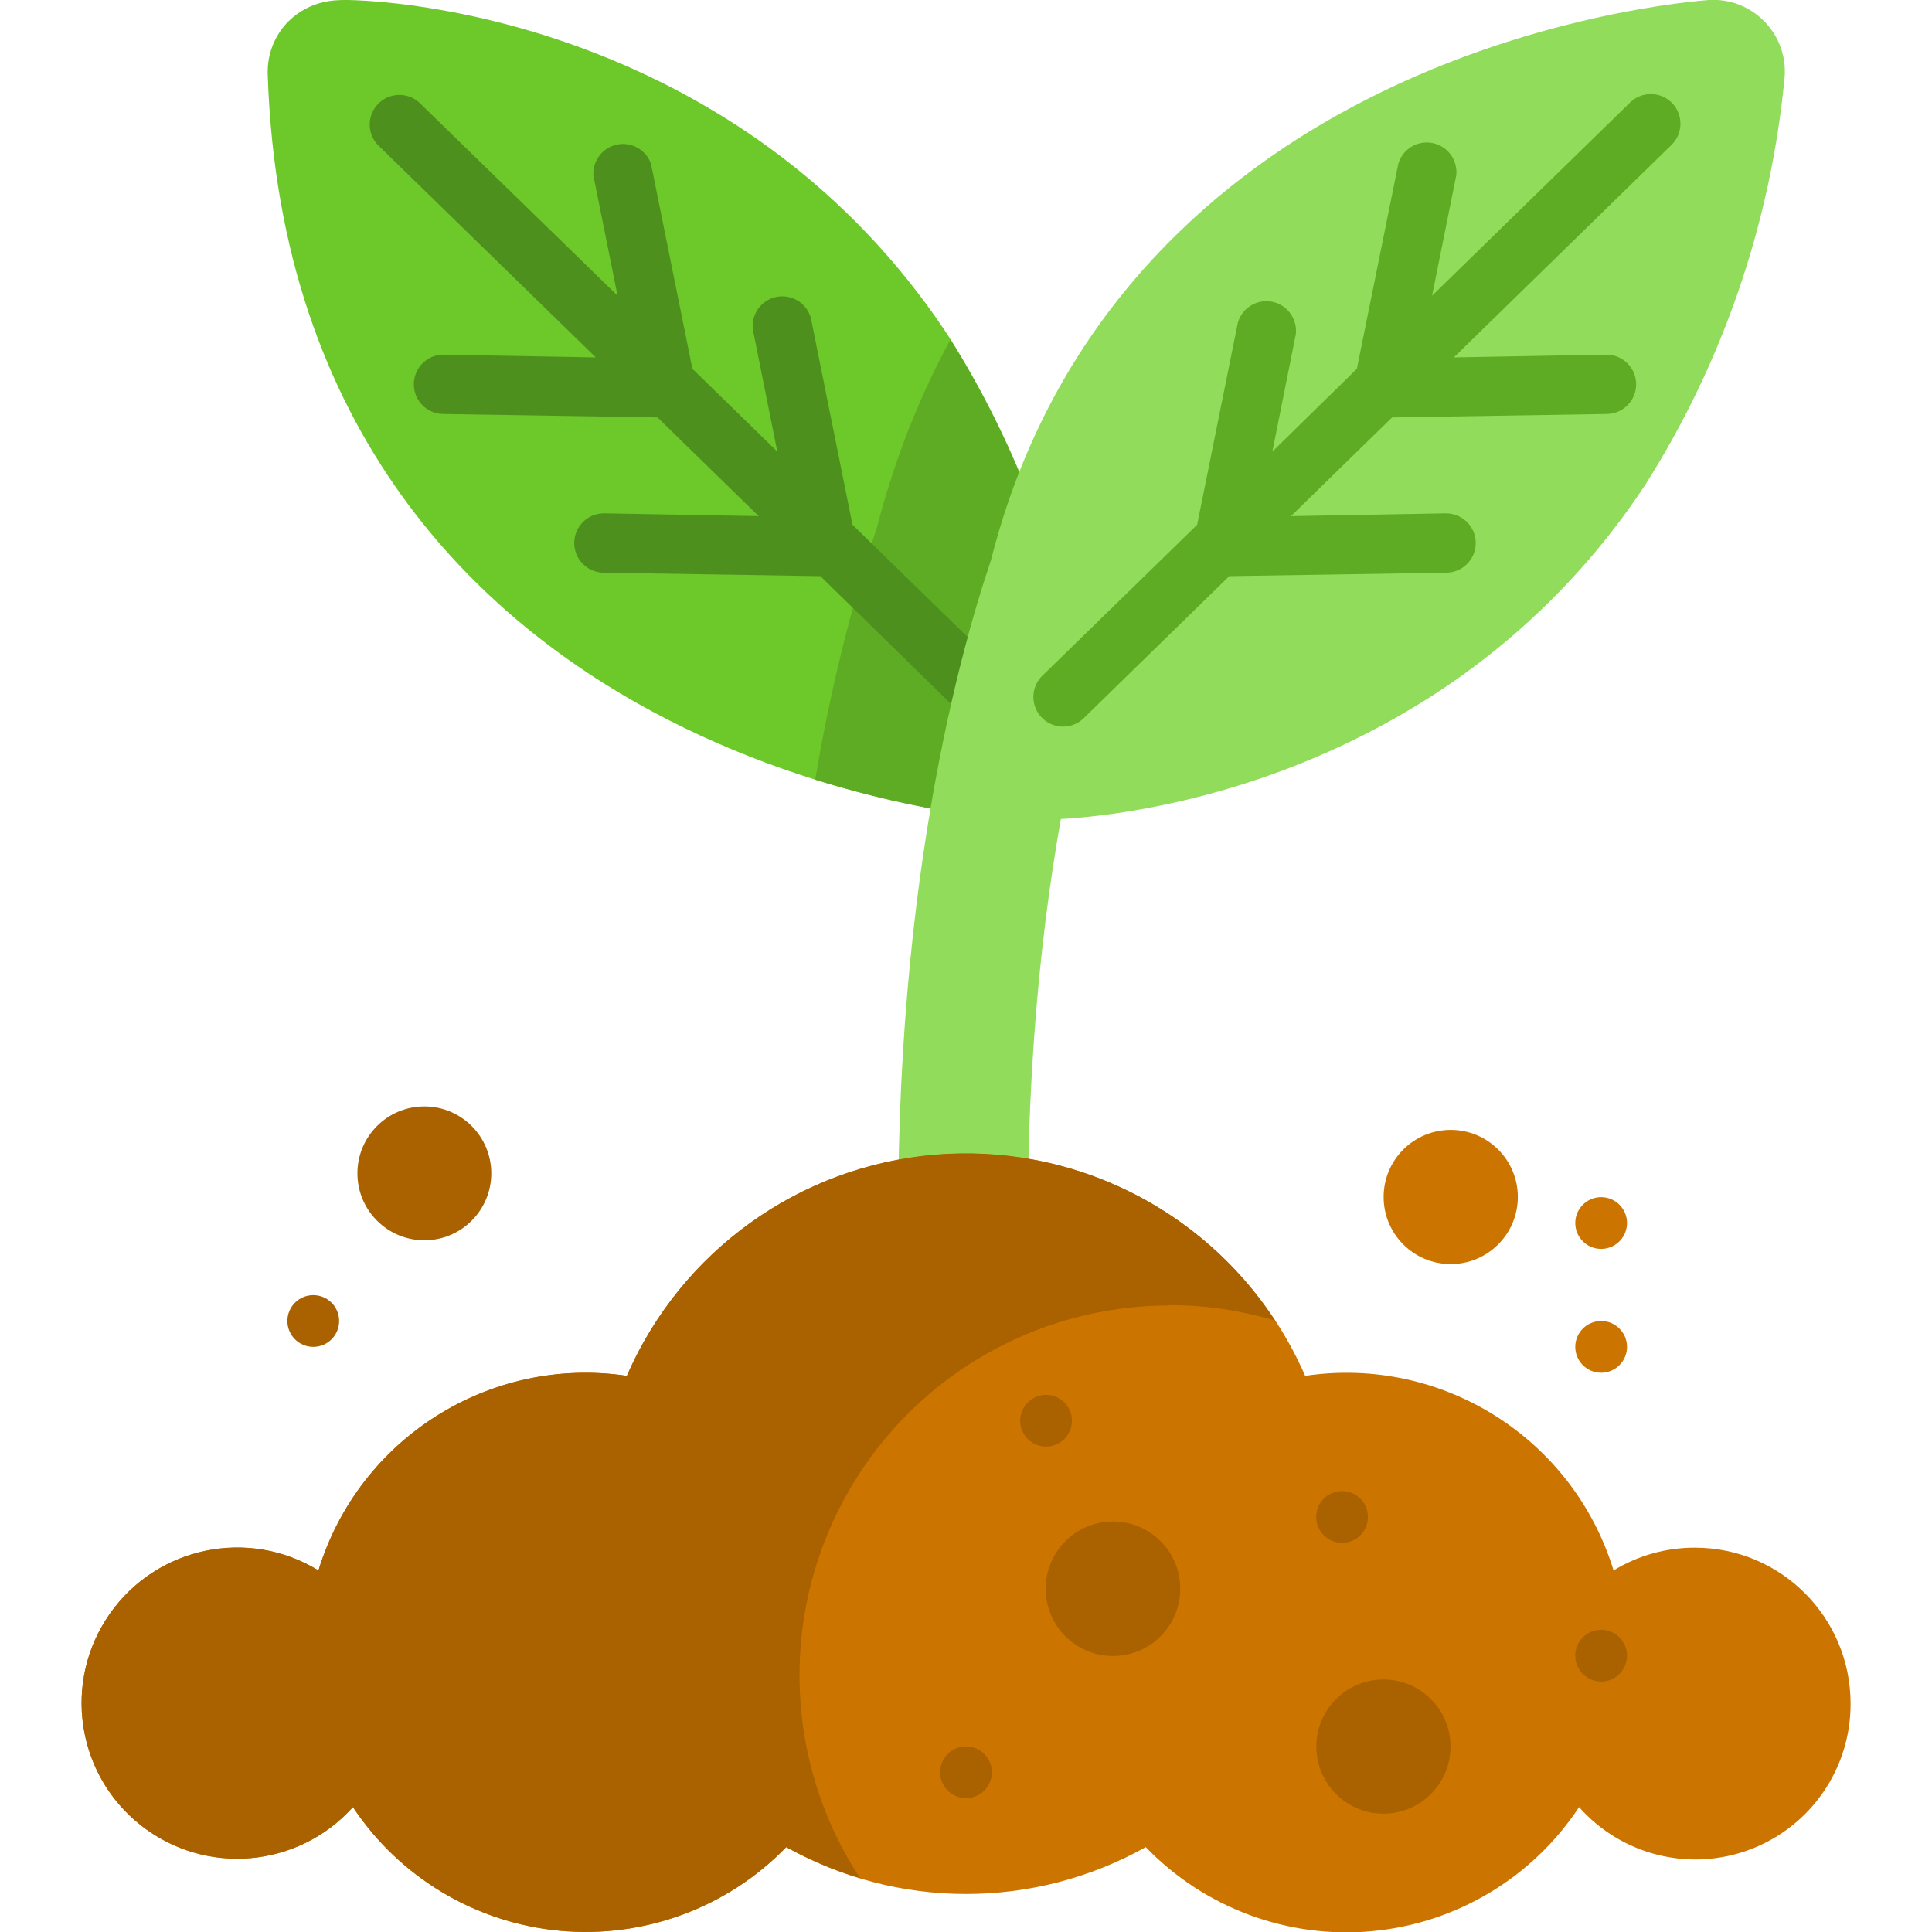
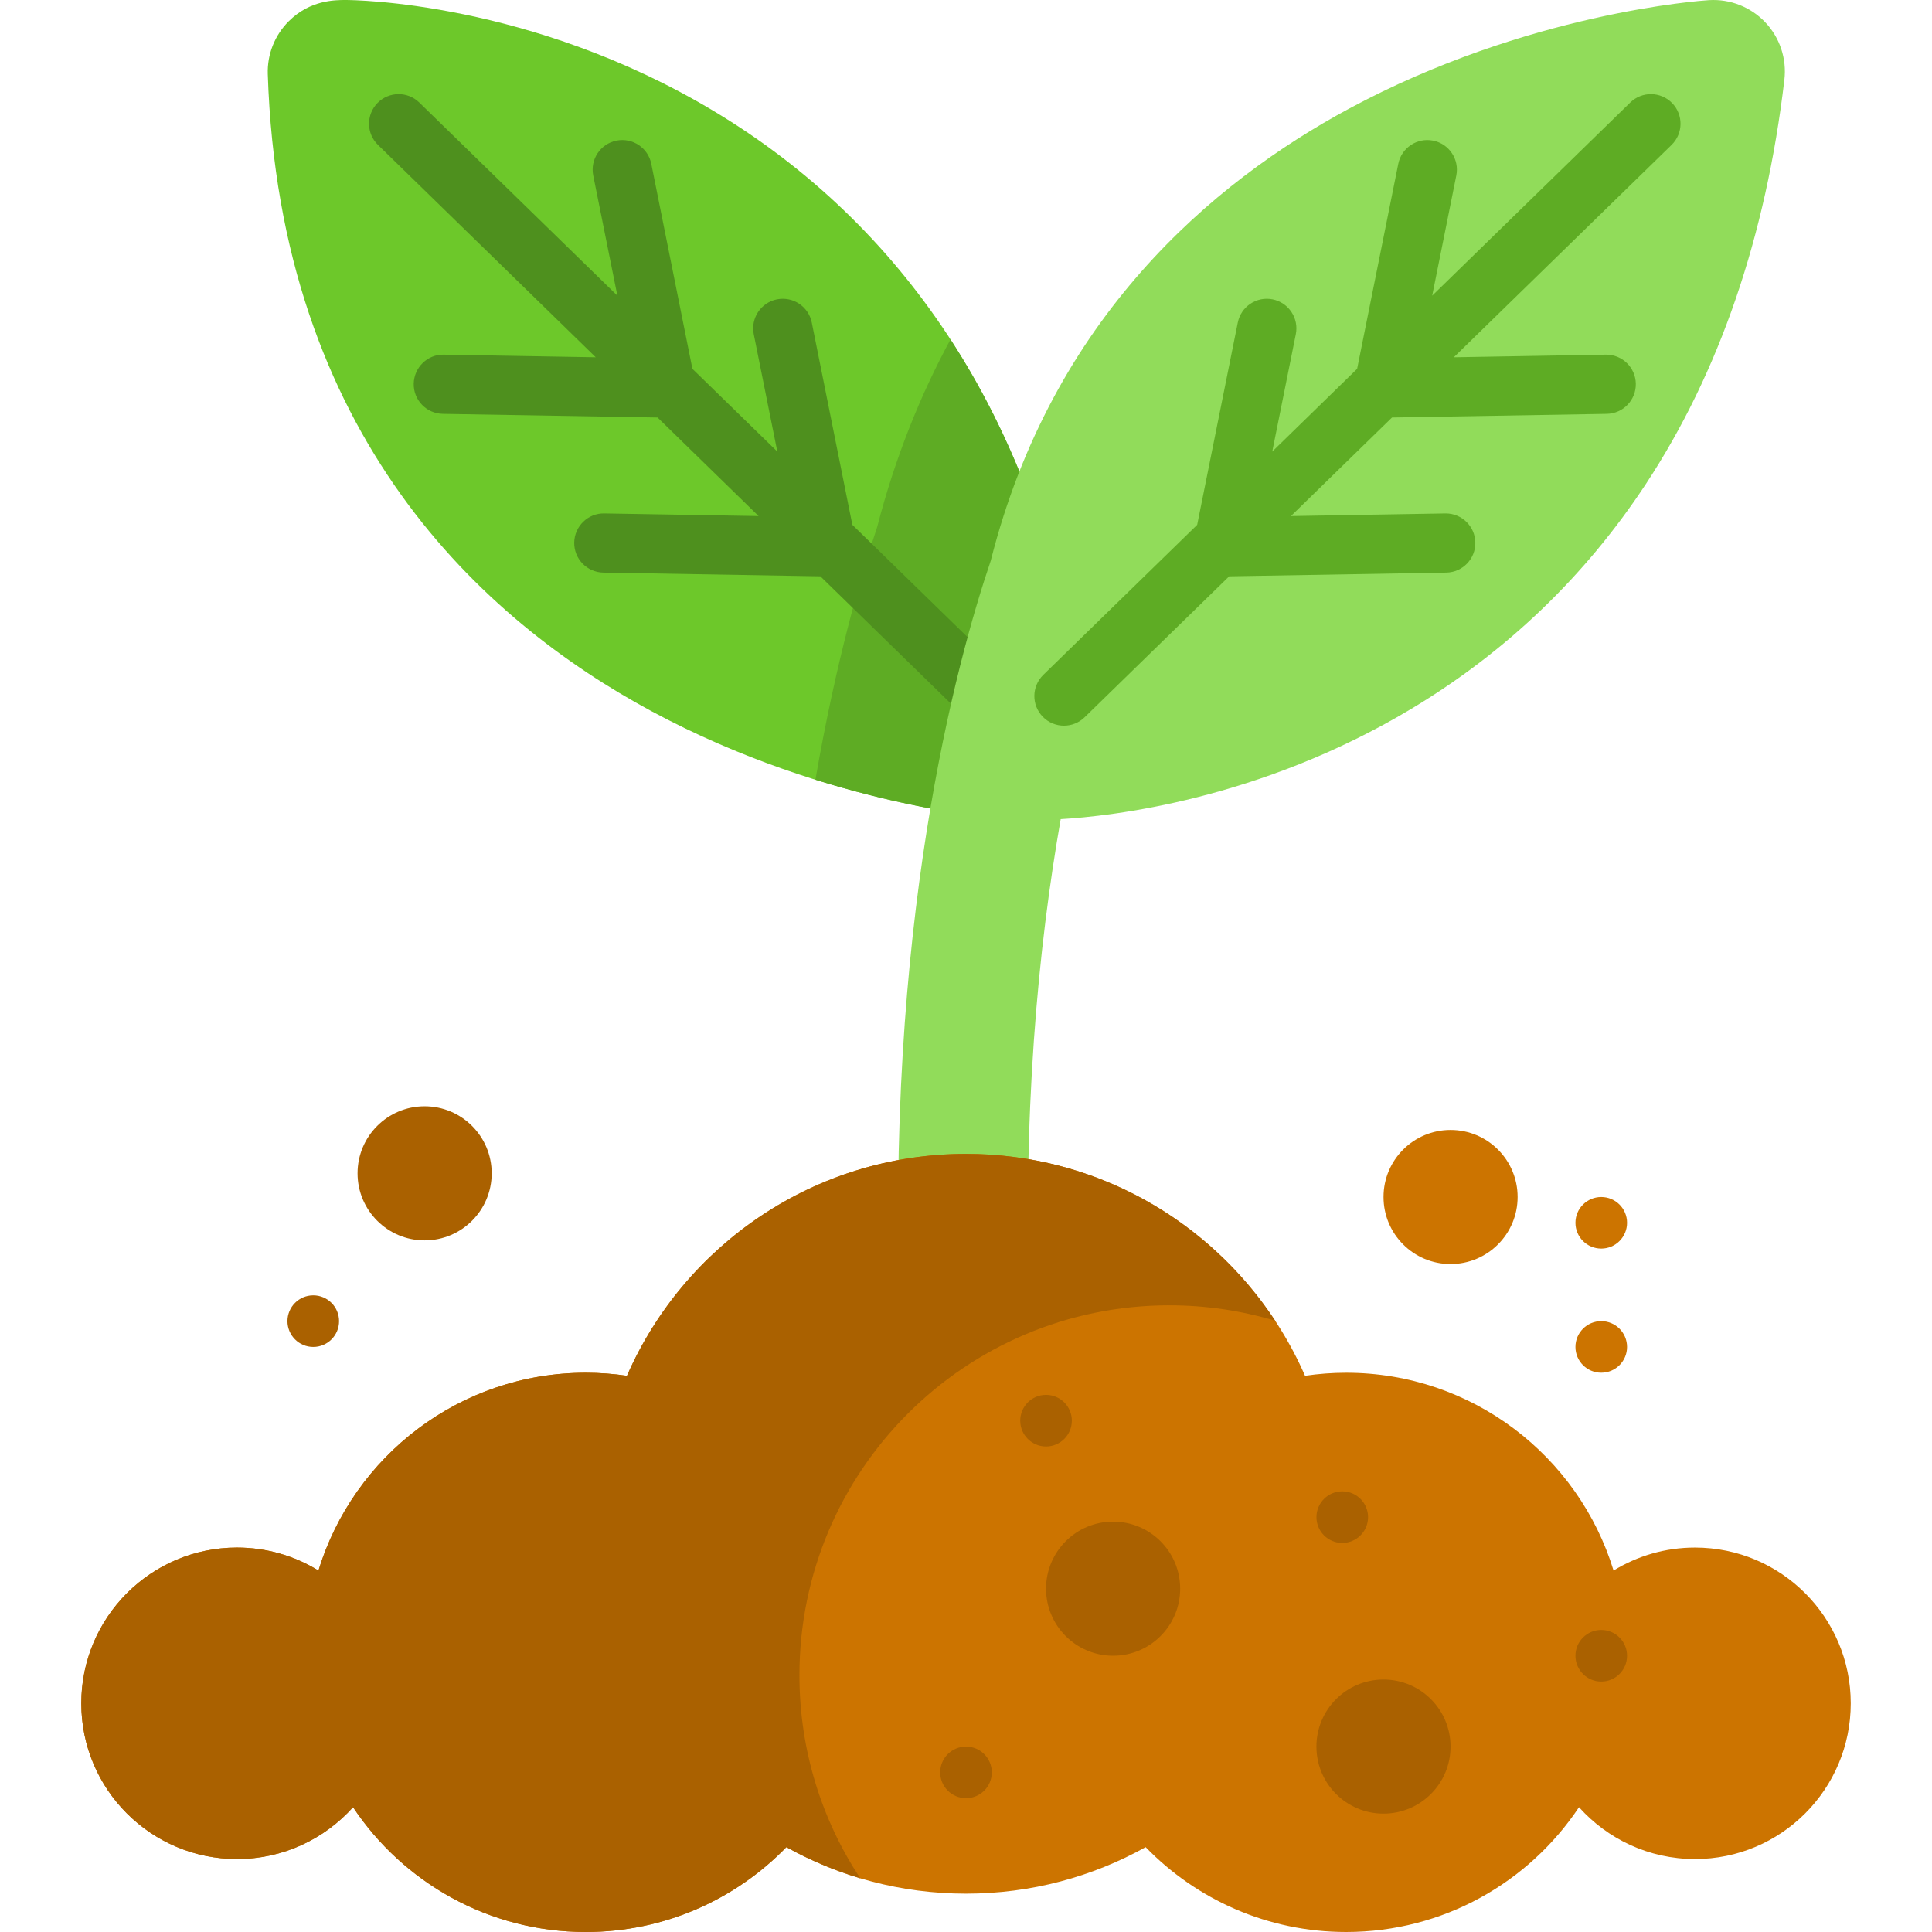
- <svg xmlns="http://www.w3.org/2000/svg" width="56" height="56" fill="none">
-   <path fill="#6DC82A" d="M30.94 23.11c-.42.45-1.02.69-1.63.65-.21-.02-5.26-.36-10.43-3.15C14 17.98 8.1 12.64 7.76 2.15c-.02-.57.2-1.13.6-1.53C8.99 0 9.72 0 10.03 0c.22 0 5.36.04 10.66 3.22a21 21 0 0 1 6.8 6.52 26.8 26.8 0 0 1 4.02 11.7c.07.62-.13 1.23-.56 1.67Z" />
-   <path fill="#5EAC24" d="M27.55 9.84c-.87 1.6-1.6 3.4-2.13 5.44a50.6 50.6 0 0 0-1.79 7.32c3.15.98 5.53 1.15 5.68 1.16a2.07 2.07 0 0 0 2.19-2.31 26.87 26.87 0 0 0-3.95-11.61Z" />
-   <path fill="#4E901E" d="m29.17 19.56-4.46-4.35-1.18-5.86a.86.86 0 1 0-1.68.34l.68 3.4-2.46-2.4-1.2-5.94a.86.86 0 0 0-1.67.34l.7 3.48-5.75-5.6a.86.86 0 0 0-1.2 1.23l6.32 6.16-4.4-.08a.86.86 0 0 0-.03 1.72l6.22.1 2.93 2.86-4.47-.08a.86.86 0 0 0-.03 1.72l6.29.1 4.19 4.1a.85.85 0 0 0 1.21-.02.86.86 0 0 0-.01-1.22Z" />
-   <path fill="#91DC5A" d="M51.17.65A2.07 2.07 0 0 0 49.53 0c-.2.02-5.26.36-10.43 3.15-3.97 2.14-8.6 6.07-10.38 13.1-.97 2.86-3.11 10.62-2.61 22.3a1.88 1.88 0 1 0 3.75-.16c-.25-6.05.24-11 .89-14.65 1.44-.08 5.74-.55 10.16-3.2a21 21 0 0 0 6.8-6.52 26.8 26.8 0 0 0 4.01-11.7 2.07 2.07 0 0 0-.55-1.67Z" />
-   <path fill="#5EAC24" d="M48.47 2.99a.86.86 0 0 0-1.22-.02l-5.74 5.6.7-3.48a.86.86 0 0 0-1.68-.34l-1.2 5.94-2.45 2.4.68-3.4a.86.86 0 0 0-1.68-.34l-1.18 5.86-4.46 4.35a.86.86 0 1 0 1.2 1.23l4.19-4.09 6.29-.1a.86.86 0 0 0-.01-1.72h-.02l-4.47.08 2.93-2.86 6.22-.1a.86.86 0 0 0-.01-1.72h-.02l-4.4.08 6.31-6.16a.86.86 0 0 0 .02-1.21Z" />
-   <path fill="#CC7400" d="M49.13 44.86a4.5 4.5 0 0 0-2.36.66 8.1 8.1 0 0 0-8.94-5.64 10.72 10.72 0 0 0-19.66 0 8.1 8.1 0 0 0-8.94 5.64 4.51 4.51 0 1 0 1 6.86 8.1 8.1 0 0 0 12.56 1.16 10.67 10.67 0 0 0 10.42 0 8.08 8.08 0 0 0 12.56-1.16 4.5 4.5 0 0 0 7.87-3c0-2.5-2.02-4.52-4.51-4.52Z" />
-   <path fill="#AA6100" d="M33.9 37.83c1.06 0 2.09.16 3.06.45a10.71 10.71 0 0 0-18.79 1.6 8.1 8.1 0 0 0-8.94 5.64 4.51 4.51 0 1 0 1 6.86 8.1 8.1 0 0 0 12.56 1.16c.68.37 1.4.68 2.14.9a10.72 10.72 0 0 1 8.96-16.6Z" />
-   <path fill="#AA6100" d="M32.26 48a1.94 1.94 0 1 0 0-3.9 1.94 1.94 0 0 0 0 3.9ZM40.1 52.57a1.94 1.94 0 1 0 0-3.89 1.94 1.94 0 0 0 0 3.89ZM38.9 44.72a.75.75 0 1 0 0-1.5.75.75 0 0 0 0 1.5ZM28 52.12a.75.75 0 1 0 0-1.5.75.75 0 0 0 0 1.5ZM30.32 41.93a.75.75 0 1 0 0-1.5.75.75 0 0 0 0 1.5ZM46.41 48.74a.75.75 0 1 0 0-1.5.75.75 0 0 0 0 1.5Z" />
-   <path fill="#CC7400" d="M42.05 36.64a1.94 1.94 0 1 0 0-3.89 1.94 1.94 0 0 0 0 3.89ZM46.41 39.79a.75.75 0 1 0 0-1.5.75.75 0 0 0 0 1.5ZM46.41 36.2a.75.75 0 1 0 0-1.5.75.75 0 0 0 0 1.5Z" />
-   <path fill="#AA6100" d="M12.3 35.95a1.94 1.94 0 1 0 0-3.88 1.94 1.94 0 0 0 0 3.88ZM9.08 39.04a.75.75 0 1 0 0-1.5.75.75 0 0 0 0 1.5Z" />
+ <svg xmlns="http://www.w3.org/2000/svg" width="56" height="56" viewBox="0 0 56 56" fill="none">
+   <path d="M30.944 23.114C30.521 23.56 29.924 23.795 29.31 23.757C29.097 23.744 24.046 23.396 18.879 20.612C13.996 17.981 8.104 12.642 7.762 2.149C7.743 1.577 7.962 1.023 8.367 0.618C8.984 0 9.709 0 10.018 0C10.018 0 10.018 0 10.018 0C10.237 0 15.383 0.037 20.684 3.216C23.436 4.866 25.724 7.06 27.485 9.737C29.612 12.971 30.962 16.911 31.497 21.447C31.569 22.058 31.366 22.668 30.944 23.114Z" fill="#6DC82A" />
+   <path d="M27.55 9.84C26.682 11.442 25.95 13.247 25.424 15.28C24.952 16.691 24.23 19.17 23.635 22.601C26.776 23.584 29.165 23.748 29.31 23.757C29.924 23.795 30.521 23.56 30.944 23.114C31.366 22.668 31.569 22.058 31.497 21.448C30.967 16.958 29.639 13.054 27.55 9.84Z" fill="#5EAC24" />
+   <path d="M29.167 19.562L24.706 15.212L23.53 9.35C23.437 8.885 22.985 8.584 22.52 8.677C22.055 8.77 21.755 9.223 21.848 9.687L22.531 13.09L20.07 10.691L18.878 4.748C18.785 4.284 18.332 3.983 17.868 4.076C17.403 4.169 17.102 4.621 17.195 5.086L17.895 8.57L12.153 2.971C11.814 2.641 11.271 2.648 10.94 2.987C10.61 3.326 10.616 3.869 10.956 4.2L17.268 10.356L12.865 10.28C12.391 10.268 12.001 10.65 11.992 11.123C11.984 11.597 12.362 11.988 12.835 11.996L19.06 12.102L21.988 14.958L17.517 14.882C17.047 14.871 16.653 15.251 16.644 15.725C16.637 16.199 17.014 16.589 17.488 16.597L23.779 16.705L27.969 20.791C28.136 20.953 28.352 21.034 28.568 21.034C28.791 21.034 29.014 20.948 29.182 20.775C29.513 20.436 29.507 19.893 29.167 19.562Z" fill="#4E901E" />
+   <path d="M51.168 0.647C50.746 0.201 50.148 -0.034 49.534 0.004C49.322 0.017 44.27 0.365 39.103 3.149C35.133 5.288 30.495 9.219 28.717 16.254C27.745 19.115 25.605 26.872 26.106 38.552C26.149 39.563 26.982 40.353 27.984 40.353C28.011 40.353 28.038 40.352 28.066 40.351C29.104 40.306 29.909 39.429 29.865 38.391C29.605 32.34 30.103 27.393 30.745 23.743C32.19 23.66 36.495 23.192 40.909 20.545C43.661 18.895 45.949 16.701 47.71 14.024C49.837 10.79 51.186 6.85 51.721 2.314C51.793 1.703 51.591 1.093 51.168 0.647Z" fill="#91DC5A" />
+   <path d="M48.467 2.987C48.136 2.648 47.593 2.641 47.254 2.971L41.513 8.57L42.212 5.086C42.305 4.621 42.005 4.169 41.54 4.076C41.076 3.983 40.623 4.284 40.53 4.748L39.337 10.691L36.877 13.09L37.56 9.687C37.653 9.223 37.352 8.771 36.888 8.677C36.423 8.584 35.971 8.885 35.878 9.35L34.701 15.212L30.24 19.562C29.901 19.893 29.894 20.436 30.225 20.775C30.393 20.948 30.616 21.034 30.839 21.034C31.055 21.034 31.271 20.953 31.438 20.791L35.628 16.705L41.92 16.597C42.394 16.589 42.771 16.199 42.763 15.725C42.755 15.256 42.372 14.882 41.906 14.882C41.901 14.882 41.895 14.882 41.891 14.882L37.419 14.958L40.348 12.102L46.572 11.996C47.046 11.988 47.423 11.597 47.415 11.123C47.407 10.655 47.025 10.28 46.558 10.28C46.553 10.28 46.547 10.28 46.543 10.28L42.139 10.356L48.452 4.2C48.791 3.869 48.798 3.326 48.467 2.987Z" fill="#5EAC24" />
+   <path d="M49.13 44.857C48.265 44.857 47.457 45.101 46.77 45.523C45.756 42.204 42.67 39.79 39.019 39.79C38.614 39.79 38.216 39.821 37.827 39.878C36.172 36.092 32.396 33.446 28 33.446C23.604 33.446 19.828 36.092 18.173 39.878C17.784 39.821 17.386 39.79 16.981 39.79C13.331 39.79 10.245 42.204 9.23 45.523C8.543 45.101 7.735 44.857 6.87 44.857C4.377 44.857 2.356 46.879 2.356 49.372C2.356 51.865 4.377 53.886 6.87 53.886C8.206 53.886 9.406 53.305 10.233 52.383C11.685 54.563 14.165 56 16.981 56C19.262 56 21.321 55.057 22.794 53.541C24.336 54.399 26.11 54.889 28 54.889C29.89 54.889 31.665 54.399 33.207 53.541C34.679 55.057 36.739 56 39.019 56C41.835 56 44.315 54.563 45.768 52.383C46.594 53.305 47.794 53.886 49.13 53.886C51.624 53.886 53.645 51.865 53.645 49.372C53.645 46.879 51.624 44.857 49.13 44.857Z" fill="#CC7400" />
+   <path d="M33.894 37.835C34.96 37.835 35.989 37.992 36.961 38.282C35.044 35.37 31.748 33.446 28 33.446C23.604 33.446 19.828 36.092 18.173 39.878C17.784 39.821 17.386 39.79 16.981 39.79C13.331 39.79 10.245 42.204 9.23 45.523C8.543 45.101 7.735 44.857 6.87 44.857C4.377 44.857 2.356 46.879 2.356 49.372C2.356 51.865 4.377 53.886 6.87 53.886C8.206 53.886 9.406 53.305 10.233 52.383C11.685 54.563 14.165 56 16.981 56C19.262 56 21.321 55.056 22.794 53.54C23.466 53.915 24.183 54.219 24.934 54.443C23.821 52.753 23.172 50.731 23.172 48.557C23.172 42.635 27.973 37.835 33.894 37.835Z" fill="#AA6100" />
+   <path d="M32.264 47.992C33.337 47.992 34.208 47.122 34.208 46.048C34.208 44.975 33.337 44.105 32.264 44.105C31.191 44.105 30.32 44.975 30.32 46.048C30.32 47.122 31.191 47.992 32.264 47.992Z" fill="#AA6100" />
+   <path d="M40.101 52.569C41.175 52.569 42.045 51.699 42.045 50.626C42.045 49.552 41.175 48.682 40.101 48.682C39.028 48.682 38.157 49.552 38.157 50.626C38.157 51.699 39.028 52.569 40.101 52.569Z" fill="#AA6100" />
+   <path d="M38.906 44.723C39.319 44.723 39.654 44.388 39.654 43.975C39.654 43.562 39.319 43.227 38.906 43.227C38.493 43.227 38.158 43.562 38.158 43.975C38.158 44.388 38.493 44.723 38.906 44.723Z" fill="#AA6100" />
+   <path d="M28 52.121C28.413 52.121 28.748 51.787 28.748 51.374C28.748 50.961 28.413 50.626 28 50.626C27.587 50.626 27.252 50.961 27.252 51.374C27.252 51.787 27.587 52.121 28 52.121Z" fill="#AA6100" />
+   <path d="M30.32 41.927C30.733 41.927 31.068 41.592 31.068 41.179C31.068 40.766 30.733 40.431 30.32 40.431C29.907 40.431 29.572 40.766 29.572 41.179C29.572 41.592 29.907 41.927 30.32 41.927Z" fill="#AA6100" />
+   <path d="M46.413 48.741C46.826 48.741 47.161 48.406 47.161 47.993C47.161 47.58 46.826 47.245 46.413 47.245C46 47.245 45.665 47.58 45.665 47.993C45.665 48.406 46 48.741 46.413 48.741Z" fill="#AA6100" />
+   <path d="M42.045 36.639C43.119 36.639 43.989 35.769 43.989 34.695C43.989 33.622 43.119 32.752 42.045 32.752C40.972 32.752 40.102 33.622 40.102 34.695C40.102 35.769 40.972 36.639 42.045 36.639Z" fill="#CC7400" />
+   <path d="M46.413 39.789C46.826 39.789 47.161 39.455 47.161 39.042C47.161 38.629 46.826 38.294 46.413 38.294C46 38.294 45.665 38.629 45.665 39.042C45.665 39.455 46 39.789 46.413 39.789Z" fill="#CC7400" />
+   <path d="M46.413 36.191C46.826 36.191 47.161 35.856 47.161 35.443C47.161 35.03 46.826 34.696 46.413 34.696C46 34.696 45.665 35.03 45.665 35.443C45.665 35.856 46 36.191 46.413 36.191Z" fill="#CC7400" />
+   <path d="M12.308 35.953C13.381 35.953 14.252 35.083 14.252 34.009C14.252 32.936 13.381 32.066 12.308 32.066C11.235 32.066 10.364 32.936 10.364 34.009C10.364 35.083 11.235 35.953 12.308 35.953Z" fill="#AA6100" />
+   <path d="M9.08 39.042C9.493 39.042 9.828 38.707 9.828 38.294C9.828 37.881 9.493 37.546 9.08 37.546C8.667 37.546 8.332 37.881 8.332 38.294C8.332 38.707 8.667 39.042 9.08 39.042Z" fill="#AA6100" />
</svg>
